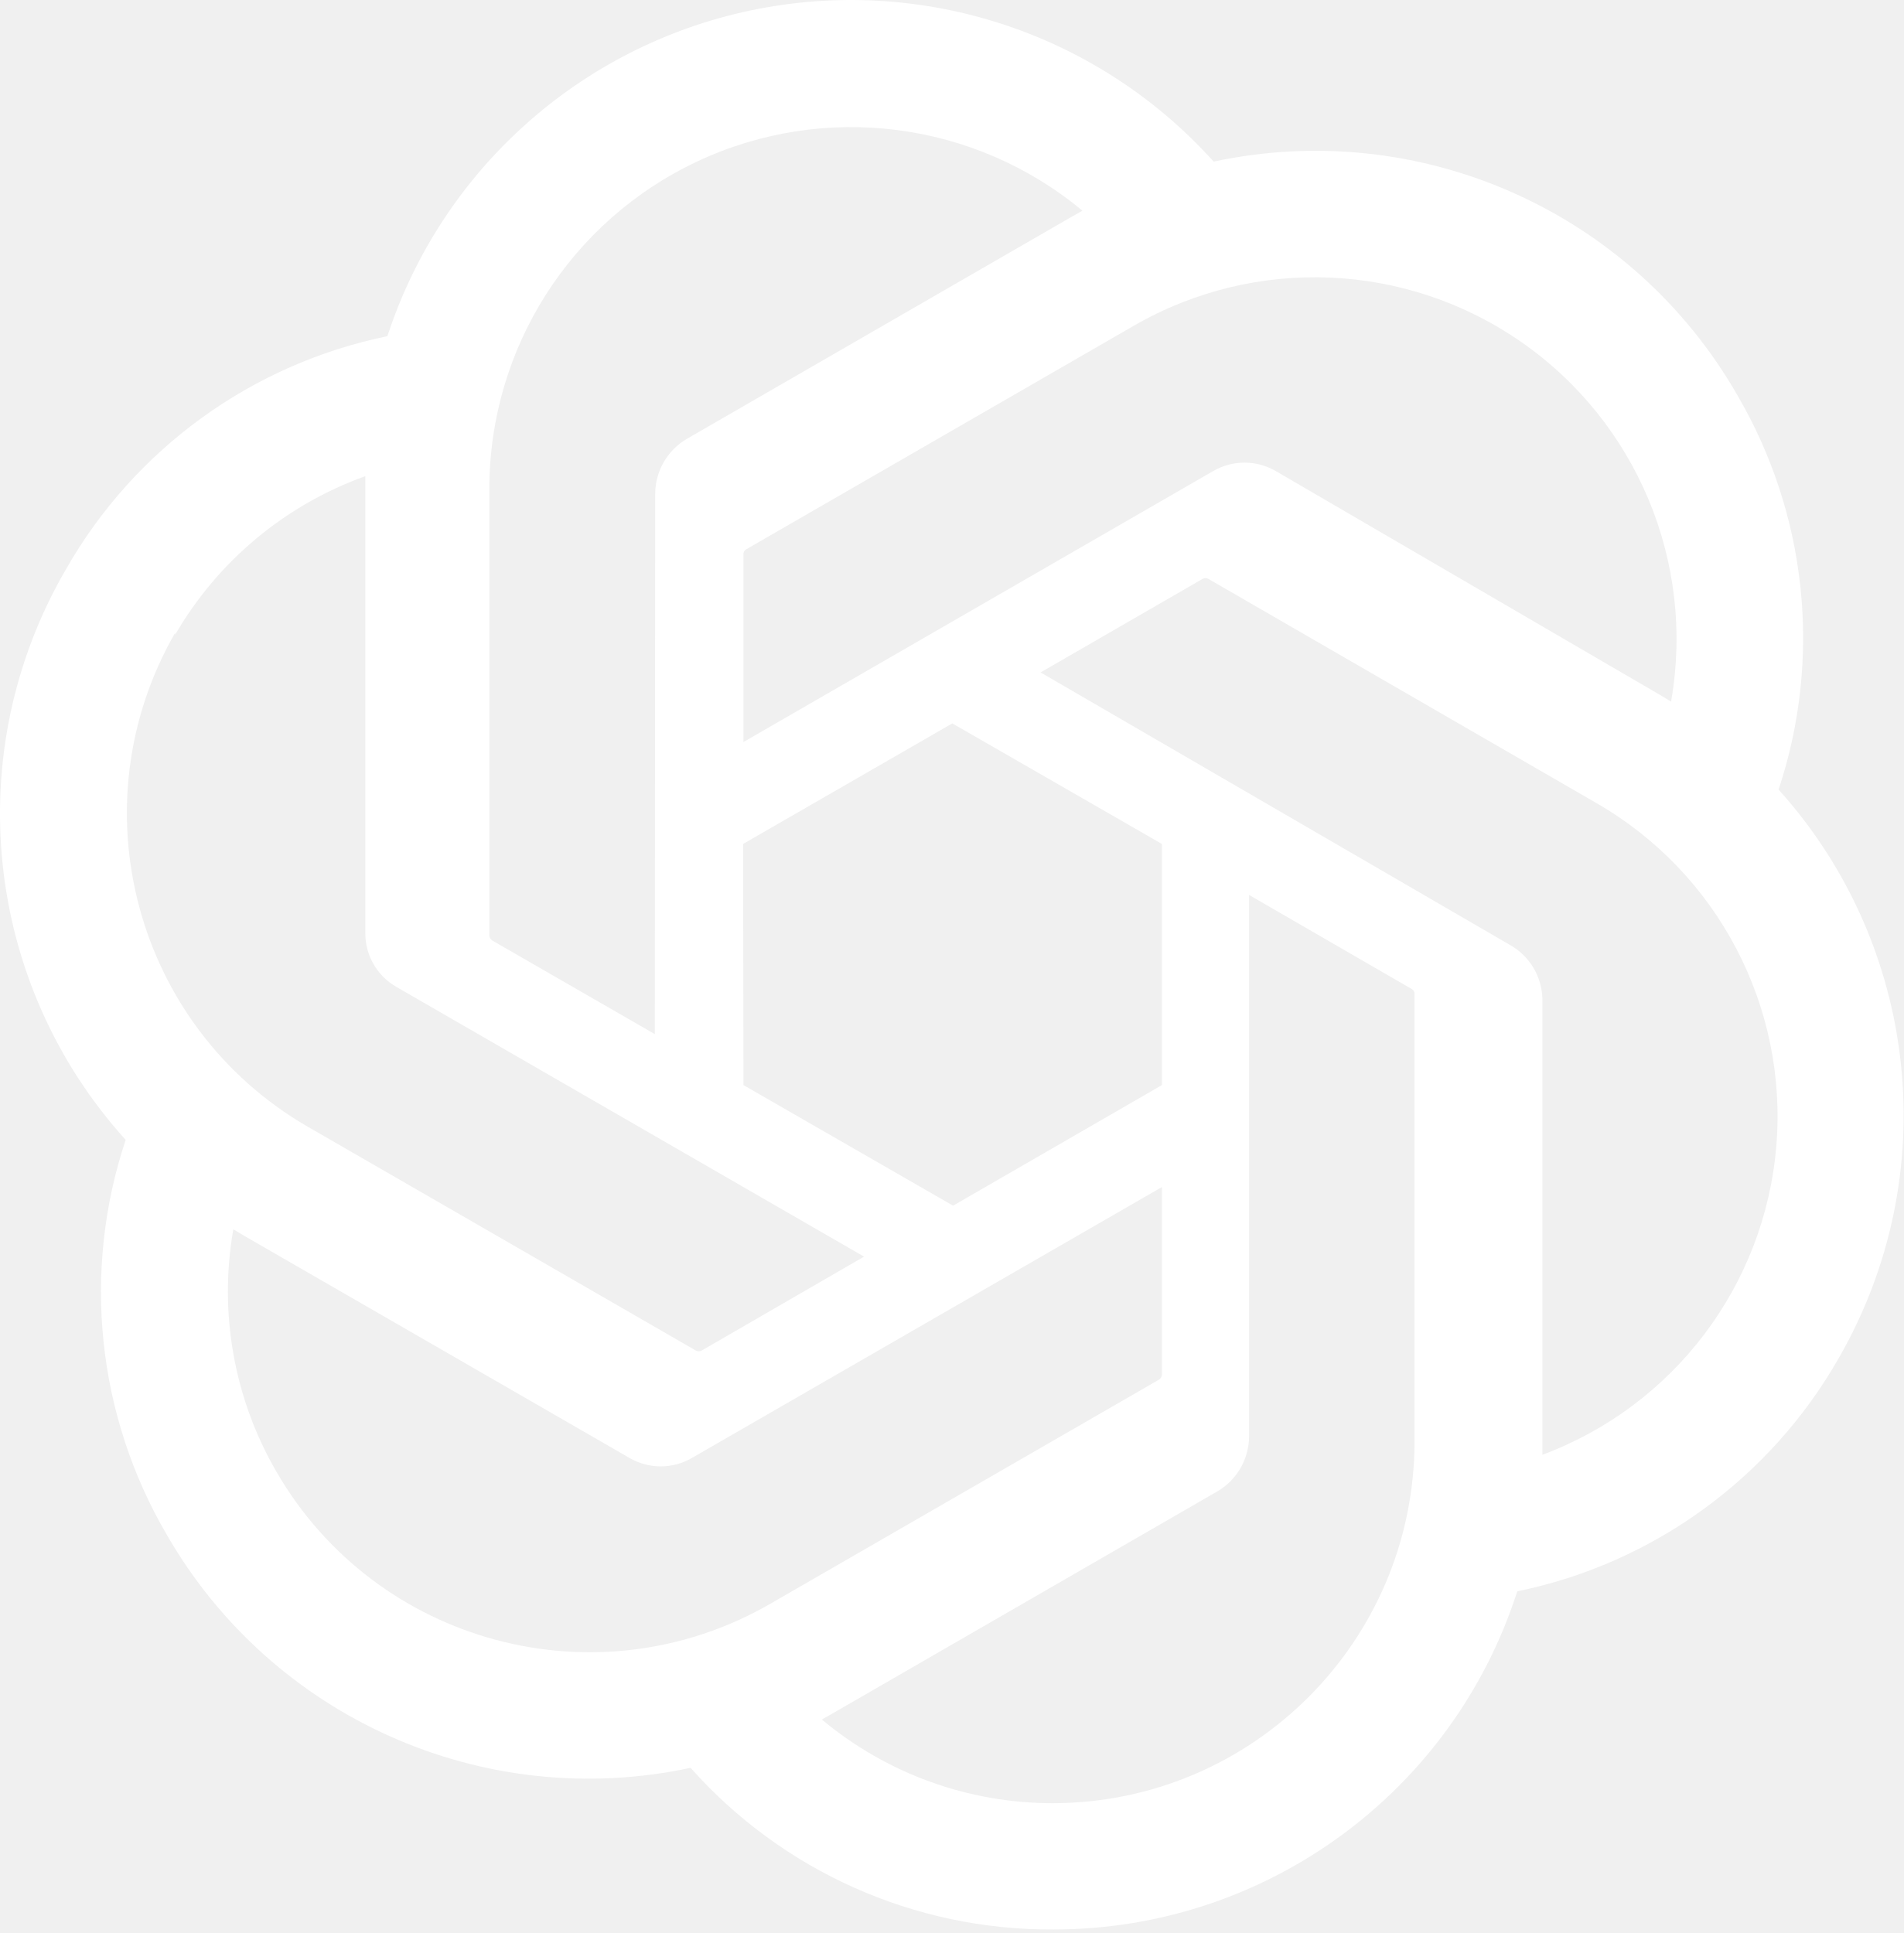
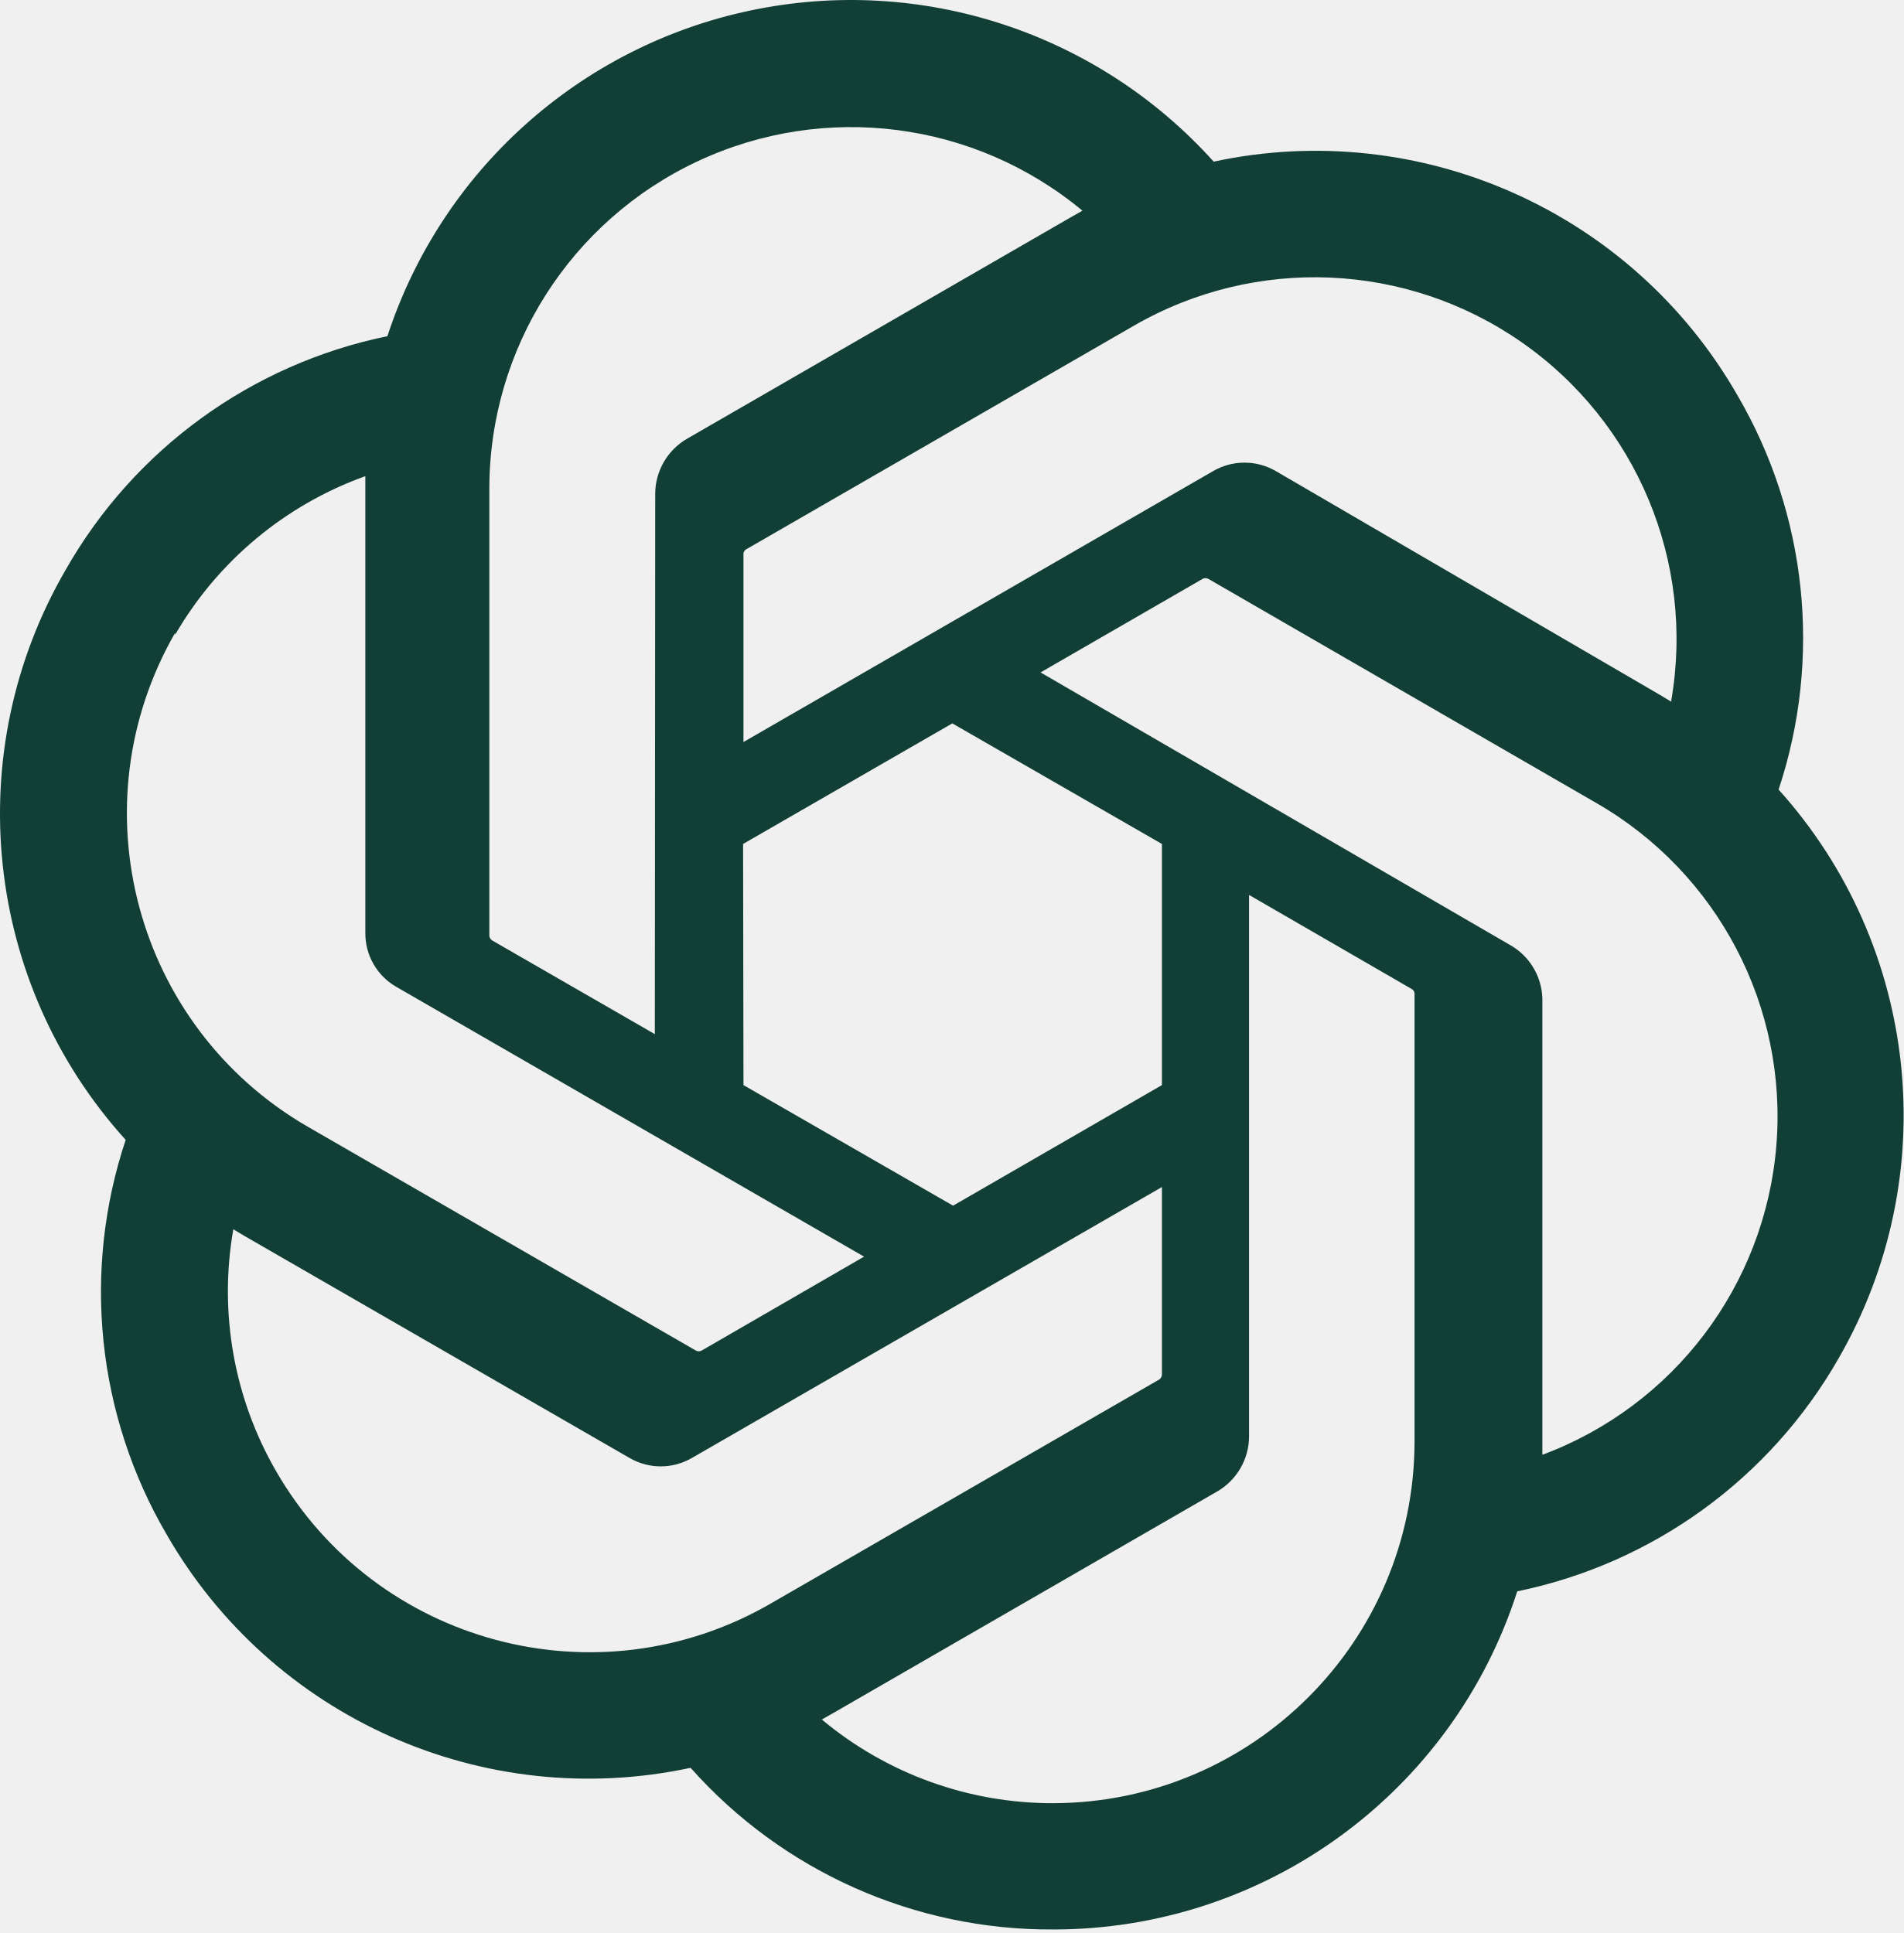
<svg xmlns="http://www.w3.org/2000/svg" width="256" height="260" preserveAspectRatio="xMidYMid" viewBox="0 0 256 260">
-   <path fill="#fff" d="M239.184 106.203a64.716 64.716 0 0 0-5.576-53.103C219.452 28.459 191 15.784 163.213 21.74A65.586 65.586 0 0 0 52.096 45.22a64.716 64.716 0 0 0-43.23 31.36c-14.31 24.602-11.061 55.634 8.033 76.74a64.665 64.665 0 0 0 5.525 53.102c14.174 24.65 42.644 37.324 70.446 31.36a64.72 64.72 0 0 0 48.754 21.744c28.481.025 53.714-18.361 62.414-45.481a64.767 64.767 0 0 0 43.229-31.36c14.137-24.558 10.875-55.423-8.083-76.483Zm-97.56 136.338a48.397 48.397 0 0 1-31.105-11.255l1.535-.87 51.67-29.825a8.595 8.595 0 0 0 4.247-7.367v-72.85l21.845 12.636c.218.111.37.32.409.563v60.367c-.056 26.818-21.783 48.545-48.601 48.601Zm-104.466-44.61a48.345 48.345 0 0 1-5.781-32.589l1.534.921 51.722 29.826a8.339 8.339 0 0 0 8.441 0l63.181-36.425v25.221a.87.87 0 0 1-.358.665l-52.335 30.184c-23.257 13.398-52.97 5.431-66.404-17.803ZM23.549 85.38a48.499 48.499 0 0 1 25.58-21.333v61.39a8.288 8.288 0 0 0 4.195 7.316l62.874 36.272-21.845 12.636a.819.819 0 0 1-.767 0L41.353 151.53c-23.211-13.454-31.171-43.144-17.804-66.405v.256Zm179.466 41.695-63.08-36.63L161.73 77.86a.819.819 0 0 1 .768 0l52.233 30.184a48.6 48.6 0 0 1-7.316 87.635v-61.391a8.544 8.544 0 0 0-4.4-7.213Zm21.742-32.69-1.535-.922-51.619-30.081a8.39 8.39 0 0 0-8.492 0L99.98 99.808V74.587a.716.716 0 0 1 .307-.665l52.233-30.133a48.652 48.652 0 0 1 72.236 50.391v.205ZM88.061 139.097l-21.845-12.585a.87.87 0 0 1-.41-.614V65.685a48.652 48.652 0 0 1 79.757-37.346l-1.535.87-51.67 29.825a8.595 8.595 0 0 0-4.246 7.367l-.051 72.697Zm11.868-25.58 28.138-16.217 28.188 16.218v32.434l-28.086 16.218-28.188-16.218-.052-32.434Z" />
+   <path fill="#123f35" d="M239.184 106.203a64.716 64.716 0 0 0-5.576-53.103C219.452 28.459 191 15.784 163.213 21.74A65.586 65.586 0 0 0 52.096 45.22a64.716 64.716 0 0 0-43.23 31.36c-14.31 24.602-11.061 55.634 8.033 76.74a64.665 64.665 0 0 0 5.525 53.102c14.174 24.65 42.644 37.324 70.446 31.36a64.72 64.72 0 0 0 48.754 21.744c28.481.025 53.714-18.361 62.414-45.481a64.767 64.767 0 0 0 43.229-31.36c14.137-24.558 10.875-55.423-8.083-76.483Zm-97.56 136.338a48.397 48.397 0 0 1-31.105-11.255l1.535-.87 51.67-29.825a8.595 8.595 0 0 0 4.247-7.367v-72.85l21.845 12.636c.218.111.37.32.409.563v60.367c-.056 26.818-21.783 48.545-48.601 48.601Zm-104.466-44.61a48.345 48.345 0 0 1-5.781-32.589l1.534.921 51.722 29.826a8.339 8.339 0 0 0 8.441 0l63.181-36.425v25.221a.87.87 0 0 1-.358.665l-52.335 30.184c-23.257 13.398-52.97 5.431-66.404-17.803ZM23.549 85.38a48.499 48.499 0 0 1 25.58-21.333v61.39a8.288 8.288 0 0 0 4.195 7.316l62.874 36.272-21.845 12.636a.819.819 0 0 1-.767 0L41.353 151.53c-23.211-13.454-31.171-43.144-17.804-66.405v.256Zm179.466 41.695-63.08-36.63L161.73 77.86a.819.819 0 0 1 .768 0l52.233 30.184a48.6 48.6 0 0 1-7.316 87.635v-61.391a8.544 8.544 0 0 0-4.4-7.213Zm21.742-32.69-1.535-.922-51.619-30.081a8.39 8.39 0 0 0-8.492 0L99.98 99.808V74.587a.716.716 0 0 1 .307-.665l52.233-30.133a48.652 48.652 0 0 1 72.236 50.391v.205ZM88.061 139.097l-21.845-12.585a.87.87 0 0 1-.41-.614V65.685a48.652 48.652 0 0 1 79.757-37.346l-1.535.87-51.67 29.825a8.595 8.595 0 0 0-4.246 7.367l-.051 72.697Zm11.868-25.58 28.138-16.217 28.188 16.218v32.434l-28.086 16.218-28.188-16.218-.052-32.434Z" />
</svg>
